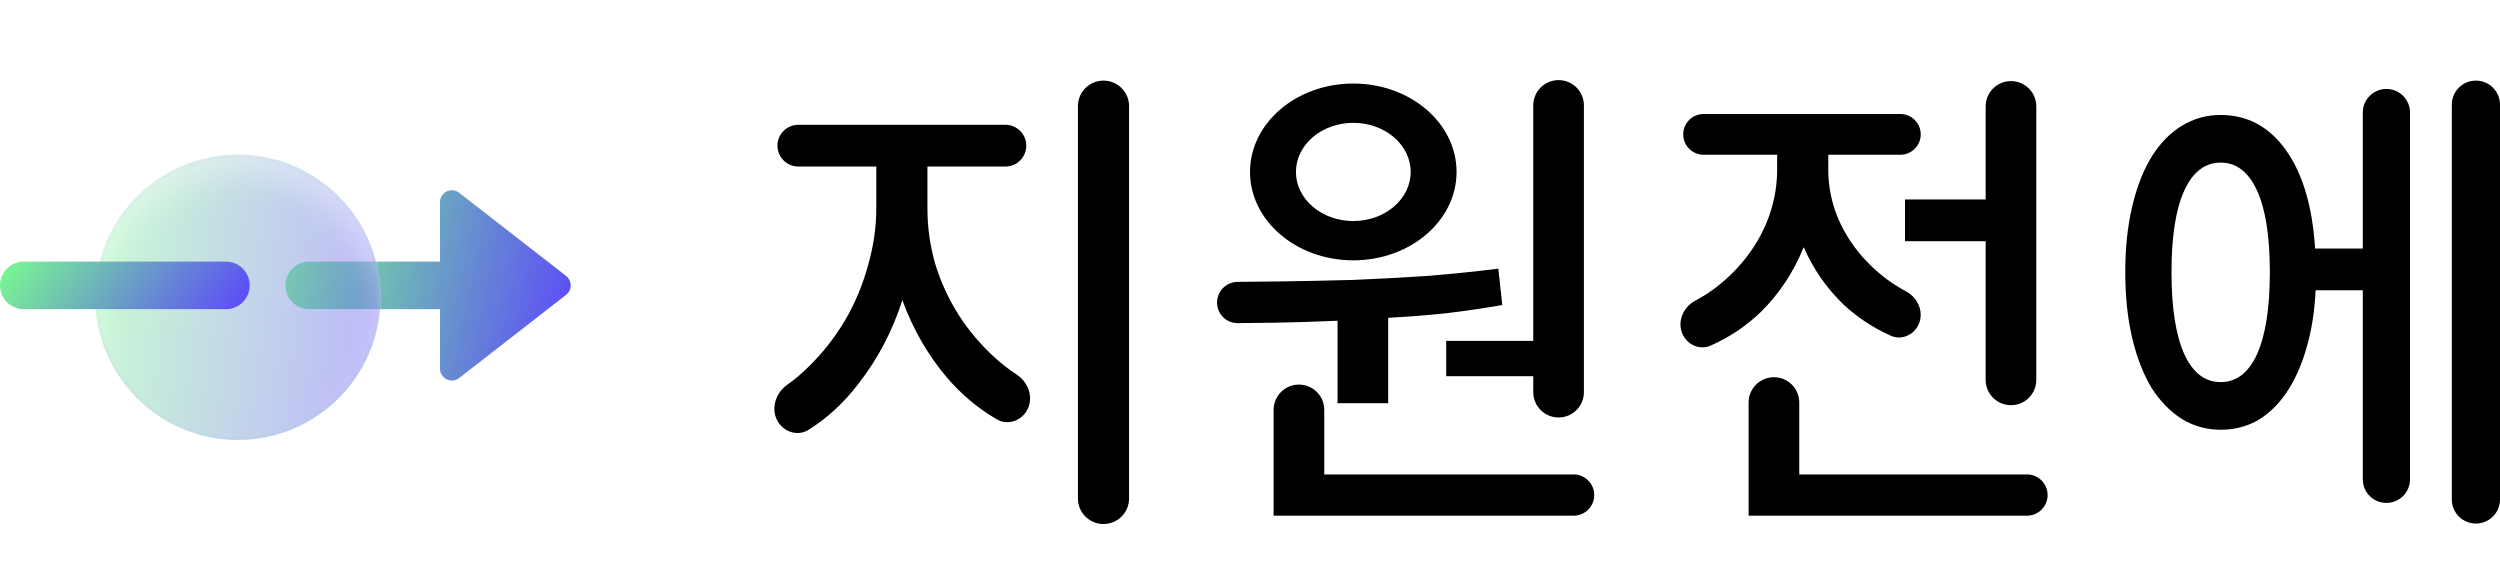
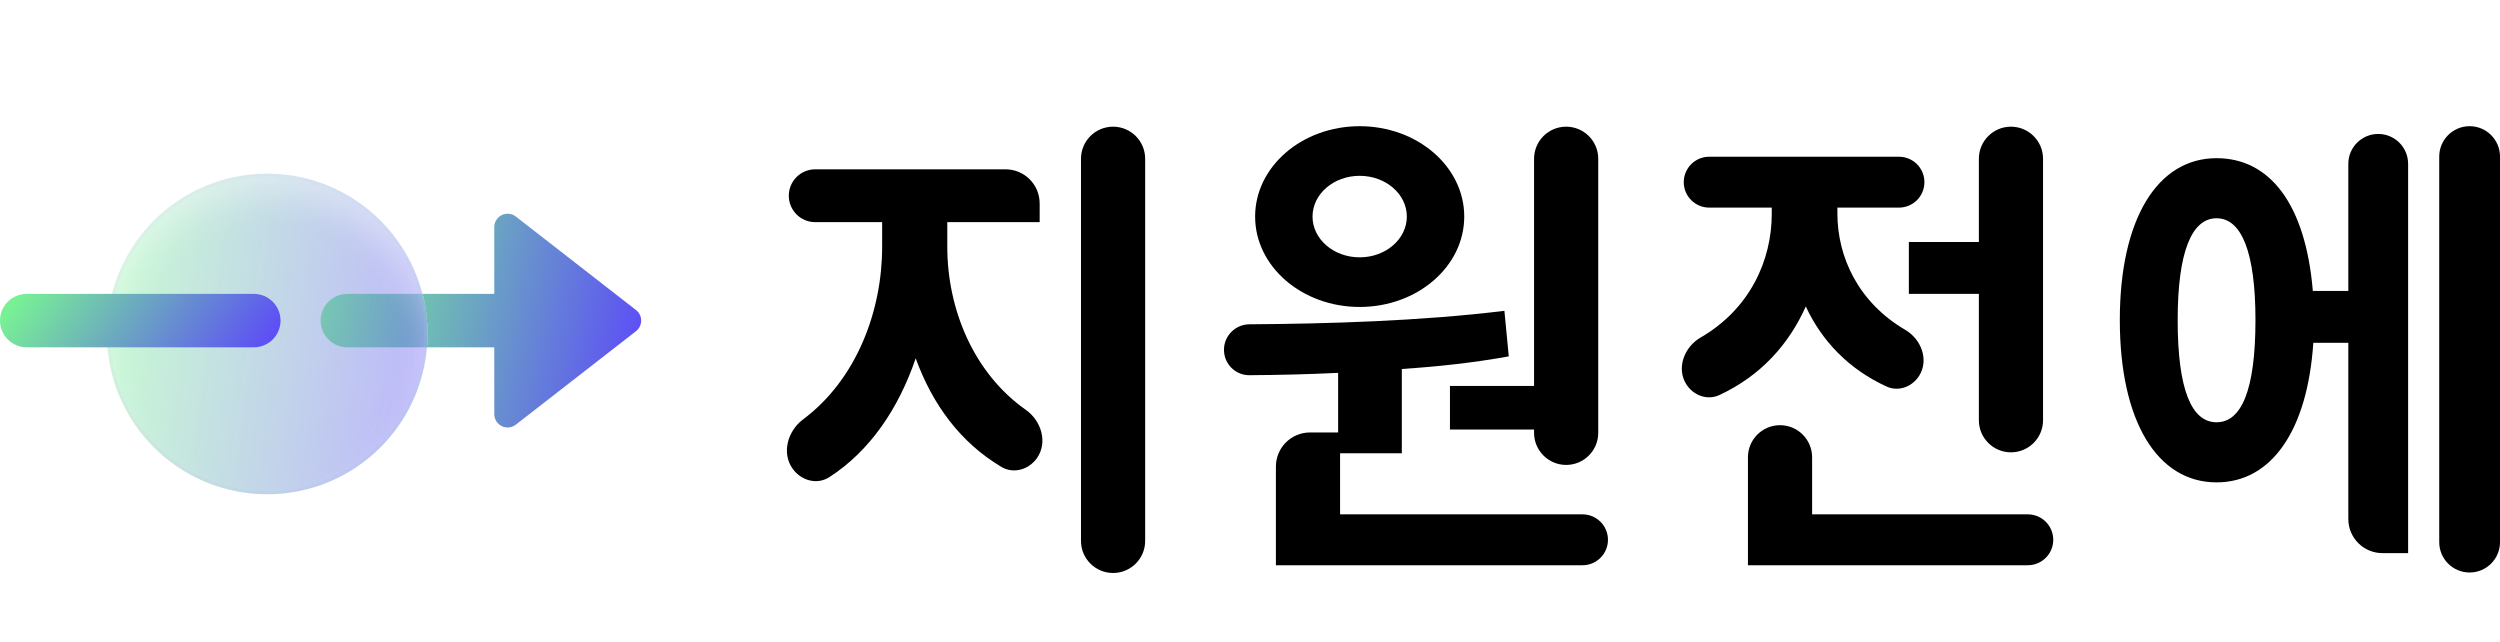
- <svg xmlns="http://www.w3.org/2000/svg" width="749" height="171" viewBox="0 0 749 171" fill="none">
-   <path d="M169.626 82.687L137.563 57.75C137.036 57.34 136.405 57.087 135.742 57.018C135.078 56.949 134.408 57.069 133.809 57.362C133.21 57.655 132.705 58.111 132.352 58.677C131.999 59.243 131.812 59.897 131.813 60.564V78.377H92.625C90.735 78.377 88.923 79.127 87.587 80.464C86.251 81.8 85.5 83.612 85.5 85.502C85.5 87.391 86.251 89.204 87.587 90.54C88.923 91.876 90.735 92.627 92.625 92.627H131.813V110.44C131.812 111.107 131.999 111.761 132.352 112.327C132.705 112.893 133.21 113.349 133.809 113.642C134.408 113.935 135.078 114.054 135.742 113.986C136.405 113.917 137.036 113.664 137.563 113.254L169.626 88.316C170.369 87.737 170.853 86.887 170.971 85.953C171.089 85.018 170.832 84.074 170.256 83.329C170.074 83.089 169.862 82.873 169.626 82.687Z" fill="url(#paint0_linear_2048_2347)" />
-   <g filter="url(#filter0_bi_2048_2347)">
-     <path d="M71.254 131.813C94.864 131.813 114.004 112.673 114.004 89.063C114.004 65.453 94.864 46.313 71.254 46.313C47.644 46.313 28.504 65.453 28.504 89.063C28.504 112.673 47.644 131.813 71.254 131.813Z" fill="#F1F1F1" fill-opacity="0.1" />
-     <path d="M71.254 131.813C94.864 131.813 114.004 112.673 114.004 89.063C114.004 65.453 94.864 46.313 71.254 46.313C47.644 46.313 28.504 65.453 28.504 89.063C28.504 112.673 47.644 131.813 71.254 131.813Z" fill="url(#paint1_linear_2048_2347)" fill-opacity="0.4" />
-     <path d="M113.538 89.063C113.538 112.416 94.606 131.347 71.254 131.347C47.901 131.347 28.97 112.416 28.97 89.063C28.97 65.71 47.901 46.779 71.254 46.779C94.606 46.779 113.538 65.71 113.538 89.063Z" stroke="url(#paint2_linear_2048_2347)" stroke-opacity="0.1" stroke-width="0.933" />
+ <svg xmlns="http://www.w3.org/2000/svg" width="733" height="188" viewBox="0 0 733 188" fill="none">
+   <path d="M186.489 90.907L151.239 63.49C150.66 63.039 149.966 62.761 149.236 62.685C148.507 62.61 147.771 62.741 147.112 63.063C146.453 63.386 145.898 63.887 145.51 64.509C145.122 65.132 144.917 65.85 144.917 66.584V86.168H101.833C99.756 86.168 97.763 86.993 96.294 88.462C94.825 89.931 94 91.923 94 94.001C94 96.079 94.825 98.071 96.294 99.54C97.763 101.009 99.756 101.834 101.833 101.834H144.917V121.418C144.917 122.151 145.122 122.87 145.51 123.493C145.898 124.115 146.453 124.616 147.112 124.939C147.771 125.261 148.507 125.392 149.236 125.317C149.966 125.241 150.66 124.962 151.239 124.512L186.489 97.095C187.306 96.459 187.838 95.524 187.968 94.497C188.098 93.469 187.815 92.432 187.182 91.612C186.982 91.348 186.749 91.111 186.489 90.907Z" fill="url(#paint0_linear_2050_2526)" />
+   <g filter="url(#filter0_bi_2050_2526)">
+     <path d="M78.332 144.916C104.289 144.916 125.332 123.873 125.332 97.916C125.332 71.959 104.289 50.916 78.332 50.916C52.375 50.916 31.332 71.959 31.332 97.916C31.332 123.873 52.375 144.916 78.332 144.916Z" fill="#F1F1F1" fill-opacity="0.1" />
+     <path d="M78.332 144.916C104.289 144.916 125.332 123.873 125.332 97.916C125.332 71.959 104.289 50.916 78.332 50.916C52.375 50.916 31.332 71.959 31.332 97.916C31.332 123.873 52.375 144.916 78.332 144.916Z" fill="url(#paint1_linear_2050_2526)" fill-opacity="0.4" />
+     <path d="M124.866 97.916C124.866 123.616 104.032 144.45 78.332 144.45C52.632 144.45 31.798 123.616 31.798 97.916C31.798 72.216 52.632 51.382 78.332 51.382C104.032 51.382 124.866 72.216 124.866 97.916Z" stroke="url(#paint2_linear_2050_2526)" stroke-opacity="0.1" stroke-width="0.933" />
  </g>
-   <path d="M67.688 92.626H7.125C5.235 92.626 3.423 91.875 2.087 90.539C0.751 89.203 0 87.39 0 85.501C0 83.611 0.751 81.799 2.087 80.462C3.423 79.126 5.235 78.376 7.125 78.376H67.688C69.578 78.376 71.39 79.126 72.726 80.462C74.063 81.799 74.813 83.611 74.813 85.501C74.813 87.39 74.063 89.203 72.726 90.539C71.39 91.875 69.578 92.626 67.688 92.626Z" fill="url(#paint3_linear_2048_2347)" />
-   <path d="M322.944 31.798C322.944 27.572 326.374 24.147 330.606 24.147C334.837 24.147 338.267 27.572 338.267 31.798V149.35C338.267 153.575 334.837 157 330.606 157C326.374 157 322.944 153.575 322.944 149.35V31.798ZM277.86 49.894V62.547C277.86 68.137 278.646 73.679 280.217 79.171C281.887 84.566 284.245 89.666 287.289 94.472C290.334 99.18 293.969 103.447 298.192 107.272C300.229 109.117 302.38 110.779 304.645 112.259C308.422 114.726 309.901 119.85 307.303 123.536C305.347 126.312 301.672 127.364 298.727 125.67C293.105 122.437 288.065 118.217 283.606 113.01C277.909 106.242 273.489 98.543 270.346 89.912C267.399 99.131 263.028 107.468 257.233 114.923C252.858 120.647 247.846 125.273 242.197 128.799C239.23 130.651 235.416 129.634 233.373 126.798C230.702 123.092 232.136 117.885 235.874 115.255C238.109 113.681 240.22 111.903 242.205 109.92C246.429 105.801 250.063 101.191 253.108 96.091C256.153 90.892 258.461 85.4 260.033 79.613C261.702 73.826 262.537 68.137 262.537 62.547V49.894H239.185C235.727 49.894 232.923 47.094 232.923 43.641C232.923 40.188 235.727 37.388 239.185 37.388H301.213C304.671 37.388 307.474 40.188 307.474 43.641C307.474 47.094 304.671 49.894 301.213 49.894H277.86Z" fill="black" />
-   <path d="M433.286 102.123H459.364V31.577C459.364 27.392 462.761 24 466.952 24C471.142 24 474.54 27.392 474.54 31.577V117.497C474.54 121.682 471.142 125.074 466.952 125.074C462.761 125.074 459.364 121.682 459.364 117.497V112.716H433.286V102.123ZM400.725 120.808V96.091C394.243 96.385 388.054 96.581 382.161 96.679C378.269 96.745 374.487 96.789 370.816 96.811C367.764 96.829 365.168 94.604 364.701 91.592C364.121 87.847 367.021 84.468 370.816 84.446C374.774 84.423 378.9 84.381 383.192 84.321C390.264 84.223 397.484 84.076 404.851 83.879C412.217 83.585 419.633 83.193 427.098 82.702C434.563 82.114 441.831 81.378 448.903 80.496L450.082 91.383C444.483 92.364 438.787 93.197 432.991 93.884C427.294 94.472 421.598 94.914 415.901 95.208V120.808H400.725ZM396.747 142.14H471.446C474.863 142.14 477.634 144.907 477.634 148.32C477.634 151.732 474.863 154.499 471.446 154.499H381.572V122.794C381.572 118.609 384.969 115.217 389.16 115.217C393.35 115.217 396.747 118.609 396.747 122.794V142.14Z" fill="black" />
-   <path d="M570.737 59.751H594.9V31.871C594.9 27.686 598.297 24.294 602.488 24.294C606.678 24.294 610.076 27.686 610.076 31.871V113.819C610.076 118.004 606.678 121.396 602.488 121.396C598.297 121.396 594.9 118.004 594.9 113.819V72.257H570.737V59.751ZM571.131 87.348C574.998 89.423 576.729 94.334 574.367 98.033V98.033C572.67 100.69 569.352 101.878 566.478 100.583C561.202 98.208 556.532 95.141 552.468 91.383C547.262 86.38 543.235 80.594 540.386 74.022C537.44 81.378 533.216 87.803 527.716 93.295C523.403 97.525 518.336 100.94 512.515 103.542C509.638 104.827 506.321 103.66 504.594 101.025V101.025C502.127 97.26 503.909 92.202 507.881 90.087C509.894 89.016 511.79 87.829 513.572 86.528C517.599 83.487 520.987 80.103 523.738 76.376C526.586 72.551 528.747 68.481 530.22 64.165C531.694 59.751 532.43 55.337 532.43 50.924V46.363H510.404C507.027 46.363 504.29 43.629 504.29 40.257C504.29 36.885 507.027 34.151 510.404 34.151H569.338C572.714 34.151 575.452 36.885 575.452 40.257C575.452 43.629 572.714 46.363 569.338 46.363H547.753V50.924C547.753 55.043 548.441 59.114 549.816 63.135C551.191 67.058 553.205 70.785 555.857 74.316C558.509 77.847 561.75 81.035 565.581 83.879C567.324 85.142 569.174 86.298 571.131 87.348ZM539.06 142.14H607.276C610.694 142.14 613.464 144.907 613.464 148.32C613.464 151.732 610.694 154.499 607.276 154.499H523.885V120.587C523.885 116.402 527.282 113.01 531.473 113.01C535.663 113.01 539.06 116.402 539.06 120.587V142.14Z" fill="black" />
-   <path d="M734.561 31.356C734.561 27.375 737.794 24.147 741.781 24.147C745.768 24.147 749 27.375 749 31.356V149.644C749 153.625 745.768 156.853 741.781 156.853C737.794 156.853 734.561 153.625 734.561 149.644V31.356ZM707.894 74.463V33.71C707.894 29.81 711.06 26.648 714.966 26.648C718.872 26.648 722.038 29.81 722.038 33.71V143.612C722.038 147.512 718.872 150.674 714.966 150.674C711.06 150.674 707.894 147.512 707.894 143.612V86.969H693.75C693.455 93.442 692.522 99.278 690.95 104.477C689.477 109.577 687.513 113.942 685.057 117.571C682.601 121.2 679.704 123.995 676.364 125.957C673.025 127.82 669.341 128.752 665.314 128.752C661.091 128.752 657.211 127.673 653.675 125.515C650.139 123.26 647.094 120.121 644.54 116.1C642.085 111.98 640.169 107.027 638.794 101.24C637.419 95.355 636.731 88.784 636.731 81.525C636.731 74.267 637.419 67.745 638.794 61.958C640.169 56.073 642.085 51.12 644.54 47.099C647.094 42.979 650.139 39.84 653.675 37.682C657.211 35.525 661.091 34.446 665.314 34.446C673.369 34.446 679.9 37.977 684.91 45.039C689.919 52.101 692.817 61.909 693.602 74.463H707.894ZM665.314 114.481C670.029 114.481 673.663 111.686 676.217 106.095C678.771 100.406 680.048 92.216 680.048 81.525C680.048 70.834 678.771 62.694 676.217 57.103C673.663 51.512 670.029 48.717 665.314 48.717C660.6 48.717 656.965 51.512 654.411 57.103C651.858 62.694 650.581 70.834 650.581 81.525C650.581 92.216 651.858 100.406 654.411 106.095C656.965 111.686 660.6 114.481 665.314 114.481Z" fill="black" />
-   <path fill-rule="evenodd" clip-rule="evenodd" d="M405.447 77.995C422.535 77.995 436.387 66.138 436.387 51.513C436.387 36.887 422.535 25.03 405.447 25.03C388.359 25.03 374.507 36.887 374.507 51.513C374.507 66.138 388.359 77.995 405.447 77.995ZM405.451 66.225C414.944 66.225 422.64 59.638 422.64 51.513C422.64 43.387 414.944 36.8 405.451 36.8C395.957 36.8 388.262 43.387 388.262 51.513C388.262 59.638 395.957 66.225 405.451 66.225Z" fill="black" />
+   <path d="M74.418 101.833H7.833C5.756 101.833 3.763 101.008 2.294 99.539C0.825 98.07 0 96.078 0 94C0 91.922 0.825 89.93 2.294 88.461C3.763 86.992 5.756 86.166 7.833 86.166H74.418C76.495 86.166 78.487 86.992 79.957 88.461C81.426 89.93 82.251 91.922 82.251 94C82.251 96.078 81.426 98.07 79.957 99.539C78.487 101.008 76.495 101.833 74.418 101.833Z" fill="url(#paint3_linear_2050_2526)" />
+   <path d="M326.354 37.142C331.55 37.142 335.762 41.354 335.762 46.55V158.592C335.762 163.788 331.55 168 326.354 168C321.158 168 316.946 163.788 316.946 158.592V46.55C316.946 41.354 321.158 37.142 326.354 37.142ZM277.746 72.379C277.746 90.353 285.249 109.237 300.768 120.166C305.322 123.374 307.242 129.7 304.064 134.275C301.691 137.693 297.19 139.026 293.614 136.899C281.708 129.816 273.478 118.787 268.48 105.057C263.491 119.733 255.075 132.234 243.142 139.91C239.549 142.222 234.901 140.92 232.412 137.447C229.104 132.831 230.931 126.351 235.481 122.952C251.124 111.266 258.645 91.214 258.645 72.379V65.132H239.019C234.743 65.132 231.276 61.665 231.276 57.389C231.276 53.112 234.743 49.645 239.019 49.645H294.829C300.352 49.645 304.829 54.123 304.829 59.645V65.132H277.746V72.379Z" fill="black" />
+   <path d="M449.787 113.156V46.55C449.787 41.354 453.999 37.142 459.195 37.142C464.391 37.142 468.603 41.354 468.603 46.55V126.908C468.603 132.104 464.391 136.316 459.195 136.316C453.999 136.316 449.787 132.104 449.787 126.908V125.944H425.126V113.156H449.787ZM463.994 150.808C468.114 150.808 471.454 154.148 471.454 158.267C471.454 162.387 468.114 165.727 463.994 165.727H374.095V136.796C374.095 131.273 378.572 126.796 384.095 126.796H392.341V109.32C383.221 109.769 374.456 109.952 366.328 110.009C362.67 110.035 359.552 107.378 358.966 103.767C358.229 99.23 361.728 95.114 366.325 95.084C388.963 94.939 416.692 94.142 441.091 91.133L442.374 104.489C432.111 106.336 421.848 107.473 411.014 108.183V132.906H392.911V150.808H463.994Z" fill="black" />
+   <path d="M580.204 70.958V46.55C580.204 41.354 584.417 37.142 589.612 37.142C594.808 37.142 599.02 41.354 599.02 46.55V123.214C599.02 128.409 594.808 132.621 589.612 132.621C584.417 132.621 580.204 128.409 580.204 123.213V86.16H559.678V70.958H580.204ZM562.725 110.14C560.684 113.414 556.639 114.94 553.134 113.328C542.025 108.221 534.192 100.016 529.458 89.855C524.433 101.095 516.14 110.234 504.126 115.826C500.592 117.472 496.494 115.954 494.415 112.656C491.45 107.954 493.803 101.748 498.614 98.964C513.119 90.573 519.48 76.255 519.48 62.717V60.87H501.139C497.019 60.87 493.679 57.53 493.679 53.41C493.679 49.291 497.019 45.951 501.139 45.951H556.78C560.9 45.951 564.239 49.291 564.239 53.41C564.239 57.53 560.9 60.87 556.78 60.87H538.724V62.575C538.724 75.37 544.853 88.65 558.64 96.725C563.331 99.474 565.601 105.526 562.725 110.14ZM594.555 150.808C598.674 150.808 602.014 154.148 602.014 158.267C602.014 162.387 598.674 165.727 594.555 165.727H512.495V134.073C512.495 128.877 516.708 124.665 521.903 124.665C527.099 124.665 531.311 128.877 531.311 134.073V150.808H594.555Z" fill="black" />
+   <path d="M724.093 37C729.013 37 733.002 40.989 733.002 45.909V158.949C733.002 163.869 729.013 167.858 724.093 167.858C719.172 167.858 715.184 163.869 715.184 158.949V45.909C715.184 40.989 719.172 37 724.093 37ZM688.528 48.04C688.528 43.198 692.453 39.273 697.294 39.273C702.136 39.273 706.061 43.198 706.061 48.04V162.175H698.528C693.005 162.175 688.528 157.697 688.528 152.175V100.511H678.264C676.554 126.228 666.006 141.431 649.898 141.431C632.507 141.431 621.531 123.528 621.531 93.833C621.531 64.28 632.507 46.377 649.898 46.377C665.435 46.377 675.984 59.733 678.122 85.308H688.528V48.04ZM649.898 123.812C657.168 123.812 661.302 114.435 661.302 93.833C661.302 73.799 657.168 63.996 649.898 63.996C642.628 63.996 638.494 73.799 638.494 93.833C638.494 114.435 642.628 123.812 649.898 123.812Z" fill="black" />
+   <path fill-rule="evenodd" clip-rule="evenodd" d="M398.659 90C415.59 90 429.316 78.135 429.316 63.5C429.316 48.864 415.59 37 398.659 37C381.727 37 368.002 48.864 368.002 63.5C368.002 78.135 381.727 90 398.659 90ZM398.658 75.451C406.294 75.451 412.483 70.1 412.483 63.5C412.483 56.9 406.294 51.549 398.658 51.549C391.022 51.549 384.832 56.9 384.832 63.5C384.832 70.1 391.022 75.451 398.658 75.451Z" fill="black" />
  <defs>
-     <filter id="filter0_bi_2048_2347" x="9.849" y="27.658" width="122.809" height="122.809" filterUnits="userSpaceOnUse" color-interpolation-filters="sRGB">
+     <filter id="filter0_bi_2050_2526" x="12.678" y="32.261" width="131.309" height="131.309" filterUnits="userSpaceOnUse" color-interpolation-filters="sRGB">
      <feFlood flood-opacity="0" result="BackgroundImageFix" />
      <feGaussianBlur in="BackgroundImageFix" stdDeviation="9.327" />
-       <feComposite in2="SourceAlpha" operator="in" result="effect1_backgroundBlur_2048_2347" />
-       <feBlend mode="normal" in="SourceGraphic" in2="effect1_backgroundBlur_2048_2347" result="shape" />
+       <feComposite in2="SourceAlpha" operator="in" result="effect1_backgroundBlur_2050_2526" />
+       <feBlend mode="normal" in="SourceGraphic" in2="effect1_backgroundBlur_2050_2526" result="shape" />
      <feColorMatrix in="SourceAlpha" type="matrix" values="0 0 0 0 0 0 0 0 0 0 0 0 0 0 0 0 0 0 127 0" result="hardAlpha" />
      <feOffset dy="6.218" />
      <feGaussianBlur stdDeviation="4.664" />
      <feComposite in2="hardAlpha" operator="arithmetic" k2="-1" k3="1" />
      <feColorMatrix type="matrix" values="0 0 0 0 1 0 0 0 0 1 0 0 0 0 1 0 0 0 0.4 0" />
-       <feBlend mode="normal" in2="shape" result="effect2_innerShadow_2048_2347" />
+       <feBlend mode="normal" in2="shape" result="effect2_innerShadow_2050_2526" />
    </filter>
-     <linearGradient id="paint0_linear_2048_2347" x1="89.062" y1="68.4" x2="180.11" y2="87.366" gradientUnits="userSpaceOnUse">
+     <linearGradient id="paint0_linear_2050_2526" x1="97.917" y1="75.199" x2="198.016" y2="96.051" gradientUnits="userSpaceOnUse">
      <stop stop-color="#78F195" />
      <stop offset="1" stop-color="#5A3FFF" />
    </linearGradient>
-     <linearGradient id="paint1_linear_2048_2347" x1="32.066" y1="63.413" x2="125.269" y2="76.358" gradientUnits="userSpaceOnUse">
+     <linearGradient id="paint1_linear_2050_2526" x1="35.249" y1="69.716" x2="137.717" y2="83.948" gradientUnits="userSpaceOnUse">
      <stop stop-color="#78F195" />
      <stop offset="1" stop-color="#5A3FFF" />
    </linearGradient>
-     <linearGradient id="paint2_linear_2048_2347" x1="31.176" y1="50.199" x2="114.004" y2="50.199" gradientUnits="userSpaceOnUse">
+     <linearGradient id="paint2_linear_2050_2526" x1="34.27" y1="55.189" x2="125.332" y2="55.189" gradientUnits="userSpaceOnUse">
      <stop stop-color="#C8A6FF" />
      <stop offset="1" stop-color="#69CFB5" />
    </linearGradient>
-     <linearGradient id="paint3_linear_2048_2347" x1="3.117" y1="81.225" x2="57.388" y2="120.798" gradientUnits="userSpaceOnUse">
+     <linearGradient id="paint3_linear_2050_2526" x1="3.427" y1="89.3" x2="63.093" y2="132.807" gradientUnits="userSpaceOnUse">
      <stop stop-color="#78F195" />
      <stop offset="1" stop-color="#5A3FFF" />
    </linearGradient>
  </defs>
</svg>
